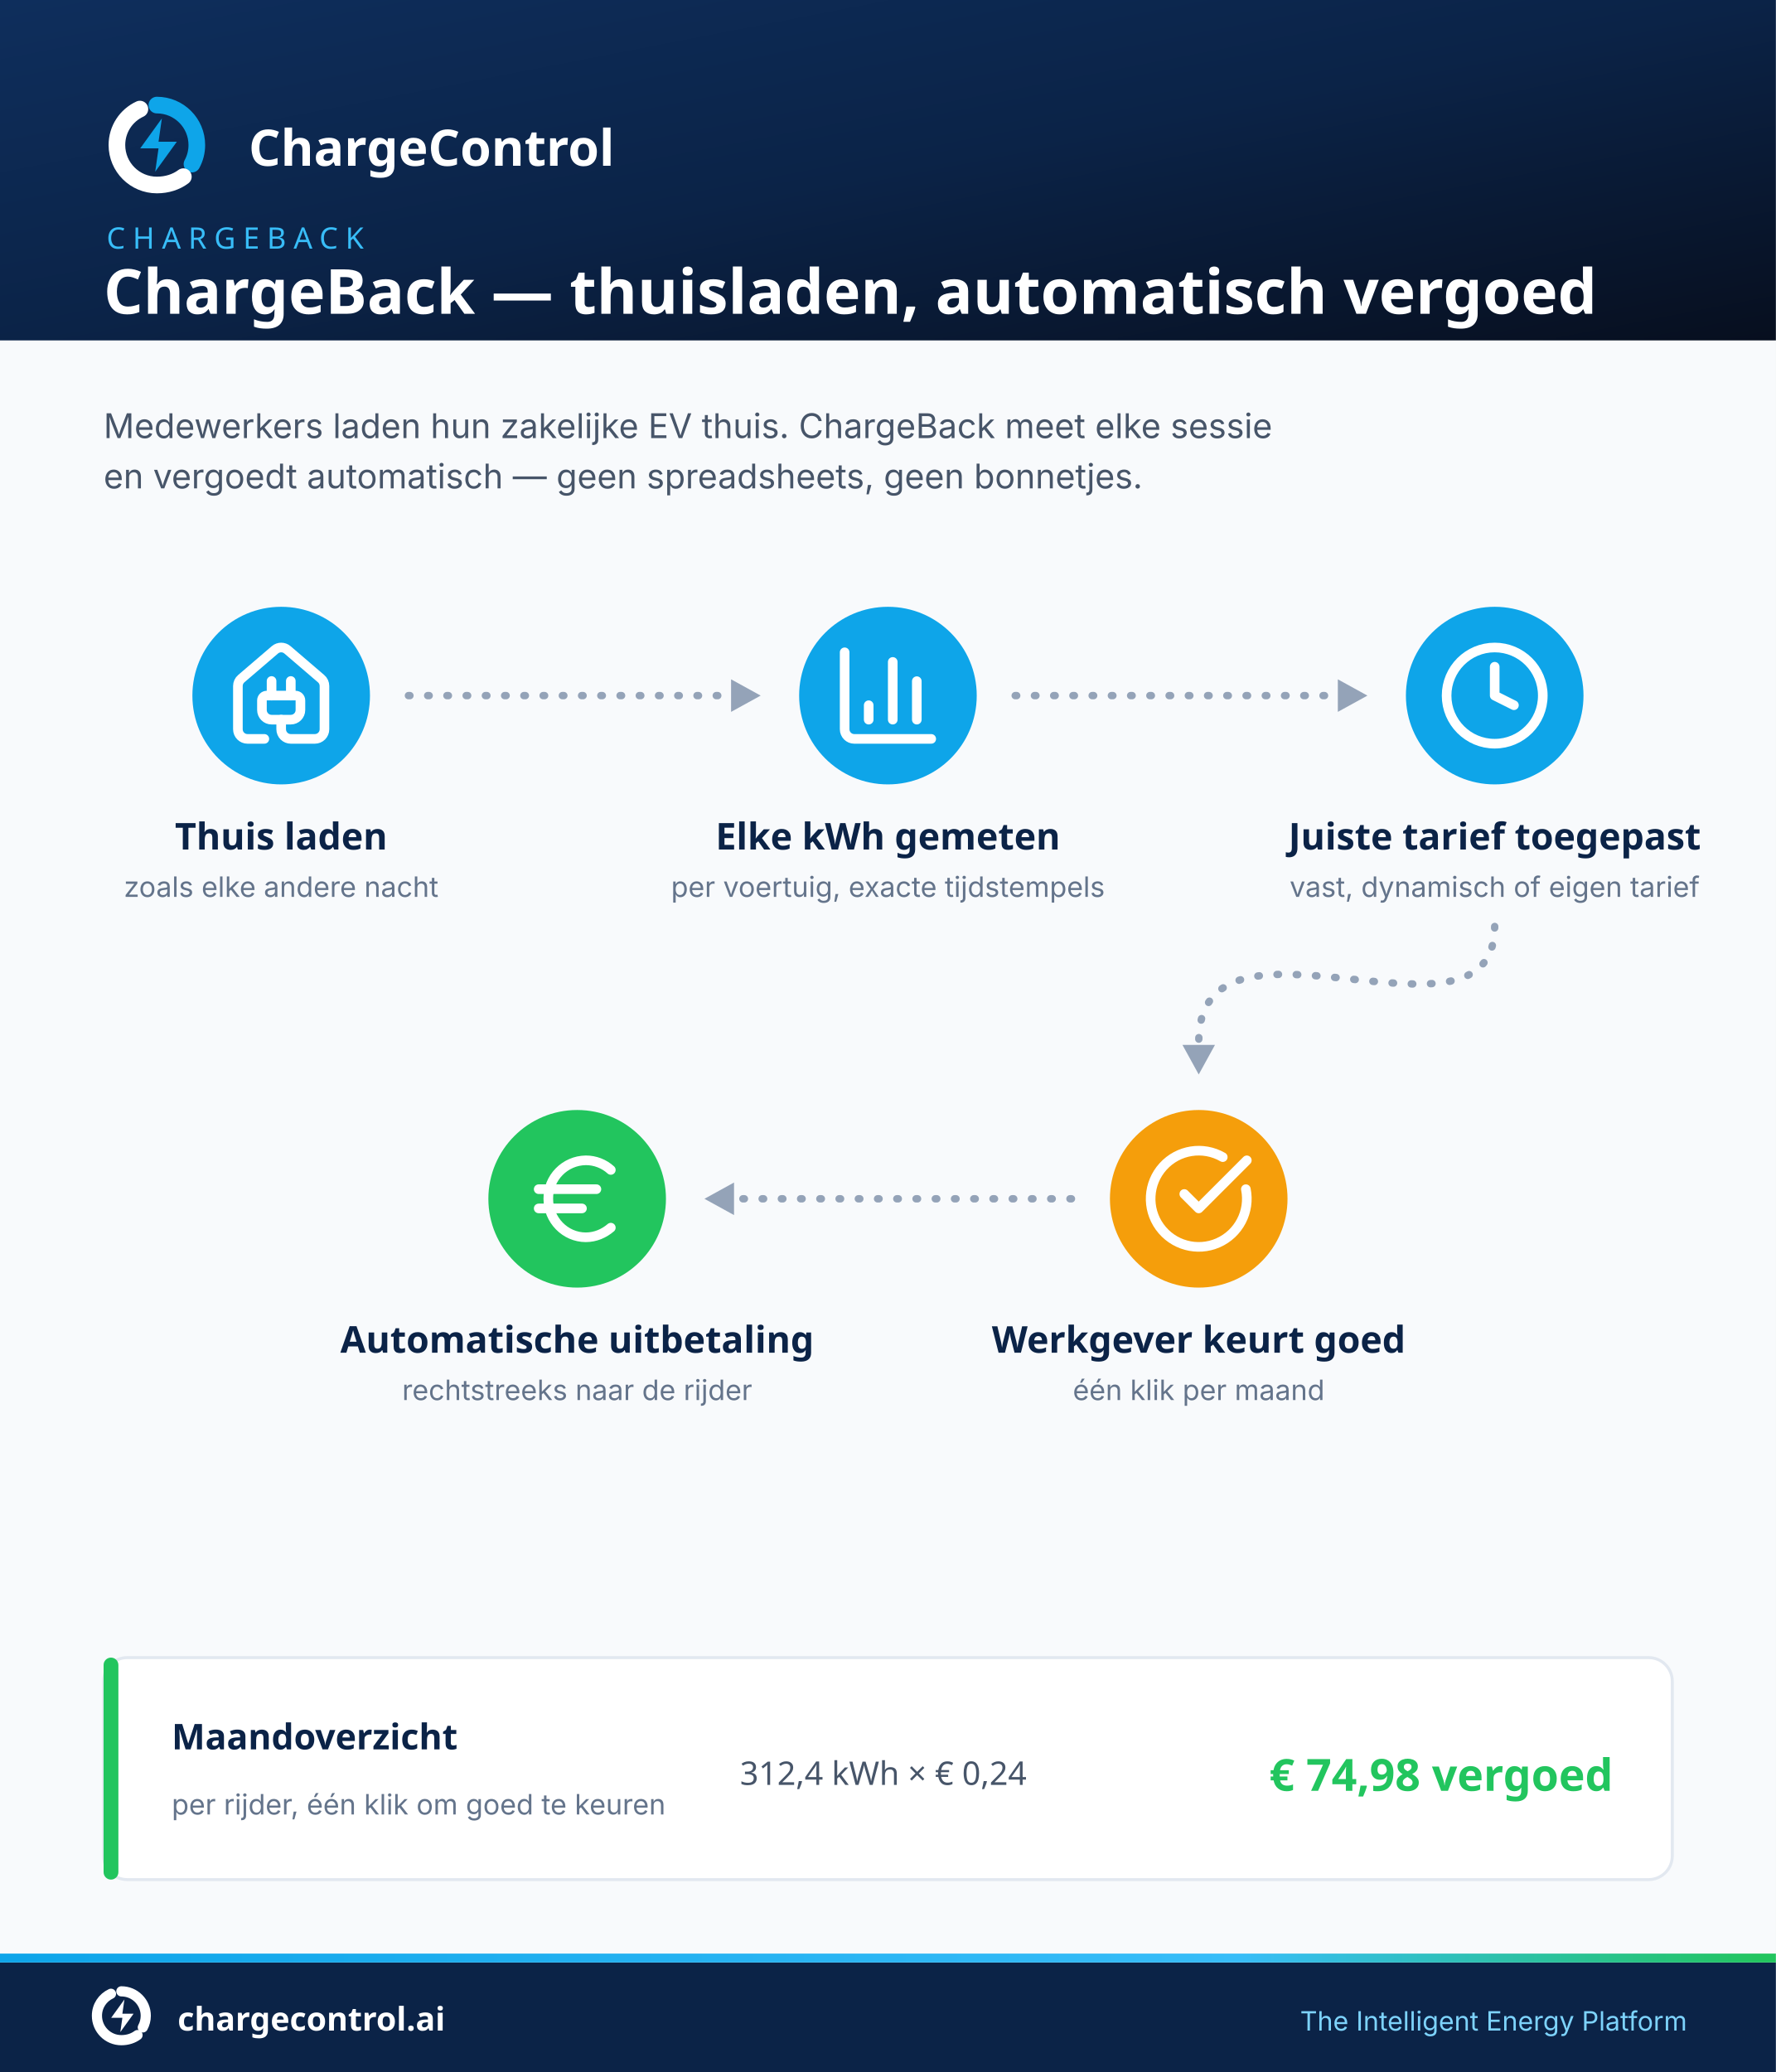
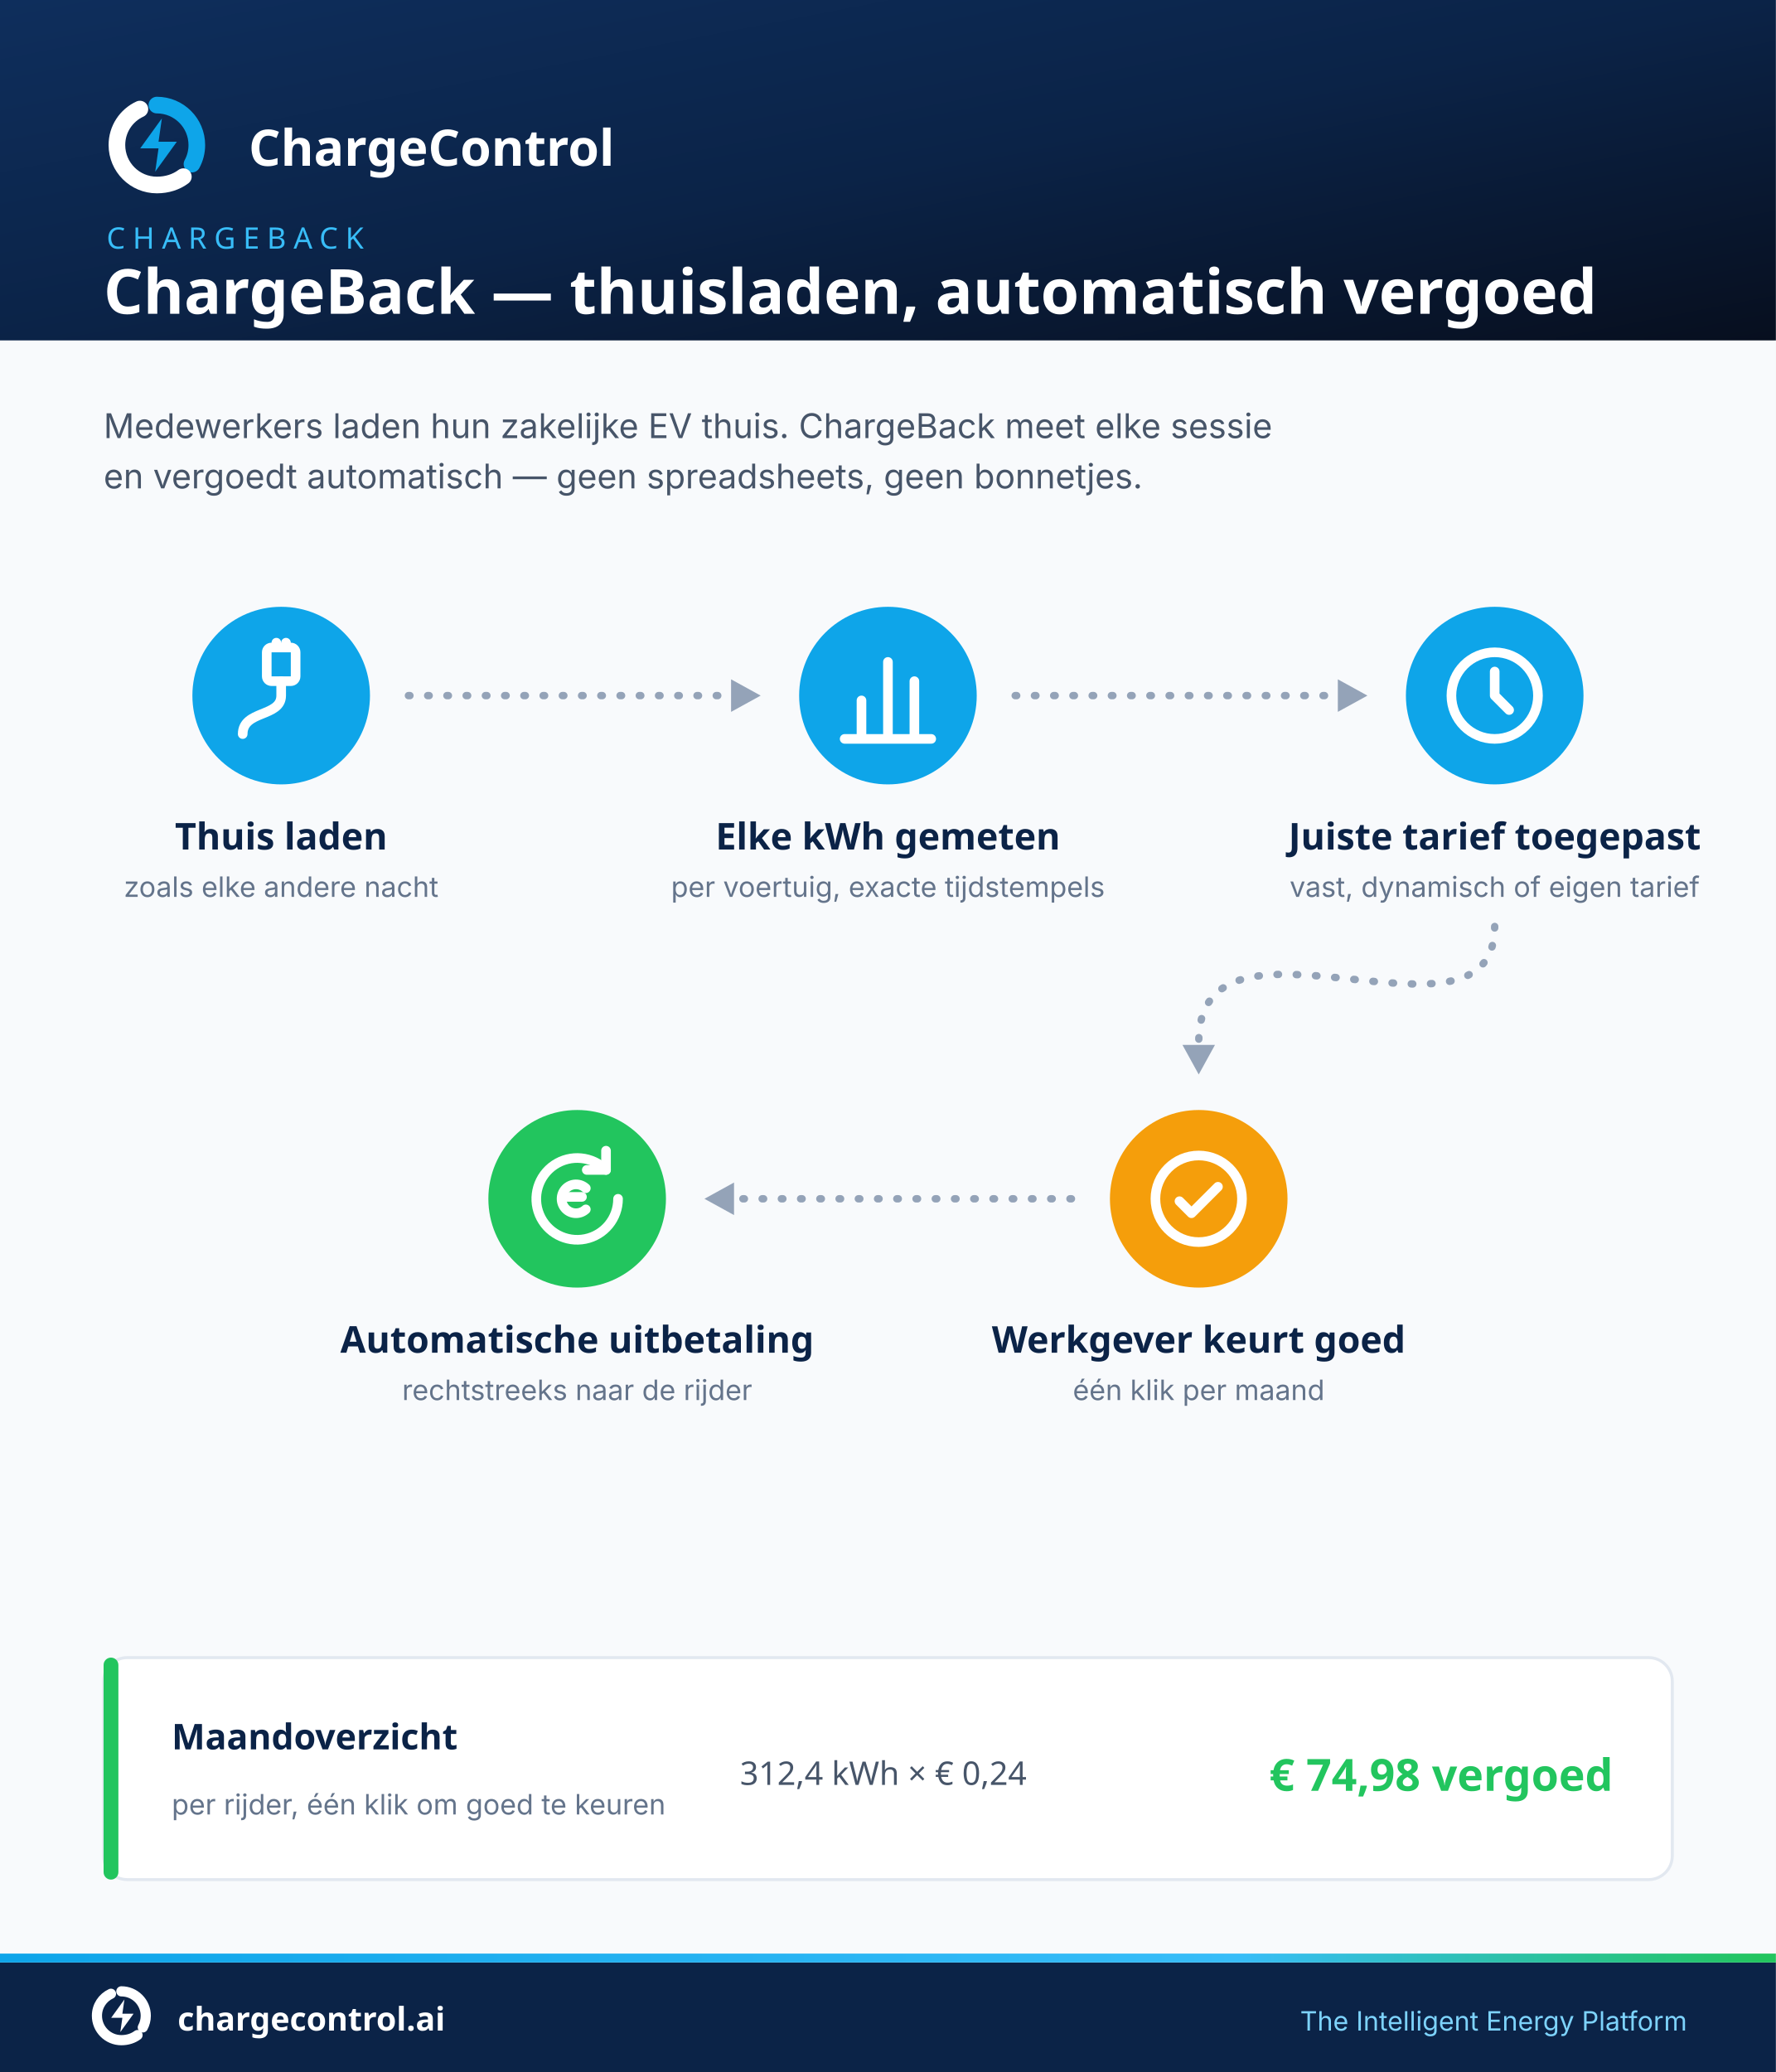
<svg xmlns="http://www.w3.org/2000/svg" viewBox="0 0 1200 1400" width="1200" height="1400">
  <defs>
    <linearGradient id="bgNavy" x1="0%" y1="0%" x2="100%" y2="100%">
      <stop offset="0%" stop-color="#0E2E5C" />
      <stop offset="50%" stop-color="#0B2347" />
      <stop offset="100%" stop-color="#070F1F" />
    </linearGradient>
    <linearGradient id="bgCyan" x1="0%" y1="0%" x2="100%" y2="100%">
      <stop offset="0%" stop-color="#38BDF8" />
      <stop offset="45%" stop-color="#0EA5E9" />
      <stop offset="100%" stop-color="#0B2347" />
    </linearGradient>
    <linearGradient id="bgGreen" x1="0%" y1="0%" x2="100%" y2="100%">
      <stop offset="0%" stop-color="#134E4A" />
      <stop offset="50%" stop-color="#0B2F47" />
      <stop offset="100%" stop-color="#070F1F" />
    </linearGradient>
    <linearGradient id="beam" x1="0%" y1="0%" x2="100%" y2="0%">
      <stop offset="0%" stop-color="#0EA5E9" stop-opacity="0" />
      <stop offset="50%" stop-color="#0EA5E9" stop-opacity="0.35" />
      <stop offset="100%" stop-color="#0EA5E9" stop-opacity="0" />
    </linearGradient>
    <linearGradient id="bar" x1="0%" y1="0%" x2="100%" y2="0%">
      <stop offset="0%" stop-color="#0EA5E9" />
      <stop offset="70%" stop-color="#38BDF8" />
      <stop offset="100%" stop-color="#22C55E" />
    </linearGradient>
    <linearGradient id="curveFill" x1="0%" y1="0%" x2="0%" y2="100%">
      <stop offset="0%" stop-color="#0EA5E9" stop-opacity="0.35" />
      <stop offset="100%" stop-color="#0EA5E9" stop-opacity="0" />
    </linearGradient>
    <linearGradient id="euroFill" x1="0%" y1="0%" x2="0%" y2="100%">
      <stop offset="0%" stop-color="#22C55E" stop-opacity="0.30" />
      <stop offset="100%" stop-color="#22C55E" stop-opacity="0" />
    </linearGradient>
  </defs>
  <rect width="1200" height="1400" fill="#F8FAFC" />
  <rect width="1200" height="230" fill="url(#bgNavy)" />
  <g transform="translate(70,62) scale(2.25)" opacity="1">
    <path d="M16 4C22.627 4 28 9.373 28 16C28 18.068 27.476 20.012 26.545 21.716" stroke="#0EA5E9" stroke-width="5" stroke-linecap="round" fill="none" />
    <path d="M23.95 25.5C21.84 27.08 19.1 28 16 28C9.373 28 4 22.627 4 16C4 11.2 6.8 7.1 10.9 5.2" stroke="#FFFFFF" stroke-width="5" stroke-linecap="round" fill="none" />
    <path d="M17.5 8L11 17h5.5l-1 7L22 15h-5.5l1-7z" fill="#0EA5E9" />
  </g>
  <text x="168" y="112" font-family="Outfit" font-weight="600" font-size="34" fill="#FFFFFF">ChargeControl</text>
  <text x="72" y="168" font-family="Outfit" font-weight="500" font-size="20" letter-spacing="5" fill="#38BDF8">CHARGEBACK</text>
  <text x="70" y="212" font-family="Outfit" font-weight="700" font-size="42" fill="#FFFFFF">ChargeBack — thuisladen, automatisch vergoed</text>
  <text x="70" y="296" font-family="Inter" font-size="23" fill="#475569">Medewerkers laden hun zakelijke EV thuis. ChargeBack meet elke sessie</text>
  <text x="70" y="330" font-family="Inter" font-size="23" fill="#475569">en vergoedt automatisch — geen spreadsheets, geen bonnetjes.</text>
  <line x1="276" y1="470" x2="498" y2="470" stroke="#94A3B8" stroke-width="5" stroke-linecap="round" stroke-dasharray="1 12" />
  <path d="M514 470 l-20 -11 v22 z" fill="#94A3B8" />
  <line x1="686" y1="470" x2="908" y2="470" stroke="#94A3B8" stroke-width="5" stroke-linecap="round" stroke-dasharray="1 12" />
  <path d="M924 470 l-20 -11 v22 z" fill="#94A3B8" />
  <path d="M1010 626 C 1010 720, 810 600, 810 704" stroke="#94A3B8" stroke-width="5" fill="none" stroke-linecap="round" stroke-dasharray="1 12" />
  <path d="M810 726 l-11 -20 h22 z" fill="#94A3B8" />
  <line x1="724" y1="810" x2="492" y2="810" stroke="#94A3B8" stroke-width="5" stroke-linecap="round" stroke-dasharray="1 12" />
  <path d="M476 810 l20 -11 v22 z" fill="#94A3B8" />
  <circle cx="190" cy="470" r="60" fill="#0EA5E9" />
  <g transform="translate(151,431) scale(3.25)">
-     <path d="M10 12V8.964" fill="none" stroke="#FFFFFF" stroke-width="2" stroke-linecap="round" stroke-linejoin="round" />
-     <path d="M14 12V8.964" fill="none" stroke="#FFFFFF" stroke-width="2" stroke-linecap="round" stroke-linejoin="round" />
-     <path d="M15 12a1 1 0 0 1 1 1v2a2 2 0 0 1-2 2h-4a2 2 0 0 1-2-2v-2a1 1 0 0 1 1-1z" fill="none" stroke="#FFFFFF" stroke-width="2" stroke-linecap="round" stroke-linejoin="round" />
-     <path d="M8.5 21H5a2 2 0 0 1-2-2v-9a2 2 0 0 1 .709-1.528l7-5.999a2 2 0 0 1 2.582 0l7 5.999A2 2 0 0 1 21 10v9a2 2 0 0 1-2 2h-5a2 2 0 0 1-2-2v-2" fill="none" stroke="#FFFFFF" stroke-width="2" stroke-linecap="round" stroke-linejoin="round" />
+     <rect x="9" y="2" width="6" height="7" rx="1" fill="none" stroke="#FFFFFF" stroke-width="2" stroke-linecap="round" stroke-linejoin="round" />
+     <line x1="11" y1="2" x2="11" y2="1" fill="none" stroke="#FFFFFF" stroke-width="2" stroke-linecap="round" stroke-linejoin="round" />
+     <line x1="13" y1="2" x2="13" y2="1" fill="none" stroke="#FFFFFF" stroke-width="2" stroke-linecap="round" stroke-linejoin="round" />
+     <path d="M12 9v3c0 4.5-8 3-8 8" fill="none" stroke="#FFFFFF" stroke-width="2" stroke-linecap="round" stroke-linejoin="round" />
  </g>
  <text x="190" y="574" text-anchor="middle" font-family="Outfit" font-weight="600" font-size="25" fill="#0B2347">Thuis laden</text>
  <text x="190" y="606" text-anchor="middle" font-family="Inter" font-size="19" fill="#64748B">zoals elke andere nacht</text>
  <circle cx="600" cy="470" r="60" fill="#0EA5E9" />
  <g transform="translate(561,431) scale(3.25)">
-     <path d="M3 3v16a2 2 0 0 0 2 2h16" fill="none" stroke="#FFFFFF" stroke-width="2" stroke-linecap="round" stroke-linejoin="round" />
-     <path d="M18 17V9" fill="none" stroke="#FFFFFF" stroke-width="2" stroke-linecap="round" stroke-linejoin="round" />
-     <path d="M13 17V5" fill="none" stroke="#FFFFFF" stroke-width="2" stroke-linecap="round" stroke-linejoin="round" />
-     <path d="M8 17v-3" fill="none" stroke="#FFFFFF" stroke-width="2" stroke-linecap="round" stroke-linejoin="round" />
+     <line x1="3" y1="21" x2="21" y2="21" fill="none" stroke="#FFFFFF" stroke-width="2" stroke-linecap="round" stroke-linejoin="round" />
+     <line x1="6.5" y1="20" x2="6.5" y2="13" fill="none" stroke="#FFFFFF" stroke-width="2" stroke-linecap="round" stroke-linejoin="round" />
+     <line x1="12" y1="20" x2="12" y2="5" fill="none" stroke="#FFFFFF" stroke-width="2" stroke-linecap="round" stroke-linejoin="round" />
+     <line x1="17.5" y1="20" x2="17.5" y2="9" fill="none" stroke="#FFFFFF" stroke-width="2" stroke-linecap="round" stroke-linejoin="round" />
  </g>
  <text x="600" y="574" text-anchor="middle" font-family="Outfit" font-weight="600" font-size="25" fill="#0B2347">Elke kWh gemeten</text>
  <text x="600" y="606" text-anchor="middle" font-family="Inter" font-size="19" fill="#64748B">per voertuig, exacte tijdstempels</text>
  <circle cx="1010" cy="470" r="60" fill="#0EA5E9" />
  <g transform="translate(971,431) scale(3.25)">
-     <circle cx="12" cy="12" r="10" fill="none" stroke="#FFFFFF" stroke-width="2" stroke-linecap="round" stroke-linejoin="round" />
-     <polyline points="12 6 12 12 16 14" fill="none" stroke="#FFFFFF" stroke-width="2" stroke-linecap="round" stroke-linejoin="round" />
+     <circle cx="12" cy="12" r="9" fill="none" stroke="#FFFFFF" stroke-width="2" stroke-linecap="round" stroke-linejoin="round" />
+     <path d="M12 7v5l3 3" fill="none" stroke="#FFFFFF" stroke-width="2" stroke-linecap="round" stroke-linejoin="round" />
  </g>
  <text x="1010" y="574" text-anchor="middle" font-family="Outfit" font-weight="600" font-size="25" fill="#0B2347">Juiste tarief toegepast</text>
  <text x="1010" y="606" text-anchor="middle" font-family="Inter" font-size="19" fill="#64748B">vast, dynamisch of eigen tarief</text>
  <circle cx="810" cy="810" r="60" fill="#F59E0B" />
  <g transform="translate(771,771) scale(3.25)">
-     <path d="M21.801 10A10 10 0 1 1 17 3.335" fill="none" stroke="#FFFFFF" stroke-width="2" stroke-linecap="round" stroke-linejoin="round" />
-     <path d="m9 11 3 3L22 4" fill="none" stroke="#FFFFFF" stroke-width="2" stroke-linecap="round" stroke-linejoin="round" />
+     <circle cx="12" cy="12" r="9" fill="none" stroke="#FFFFFF" stroke-width="2" stroke-linecap="round" stroke-linejoin="round" />
+     <path d="m8 12.5 2.5 2.5 5.5-5.5" fill="none" stroke="#FFFFFF" stroke-width="2" stroke-linecap="round" stroke-linejoin="round" />
  </g>
  <text x="810" y="914" text-anchor="middle" font-family="Outfit" font-weight="600" font-size="25" fill="#0B2347">Werkgever keurt goed</text>
  <text x="810" y="946" text-anchor="middle" font-family="Inter" font-size="19" fill="#64748B">één klik per maand</text>
  <circle cx="390" cy="810" r="60" fill="#22C55E" />
  <g transform="translate(351,771) scale(3.25)">
-     <path d="M4 10h12" fill="none" stroke="#FFFFFF" stroke-width="2" stroke-linecap="round" stroke-linejoin="round" />
-     <path d="M4 14h9" fill="none" stroke="#FFFFFF" stroke-width="2" stroke-linecap="round" stroke-linejoin="round" />
-     <path d="M19 6a7.7 7.7 0 0 0-5.2-2A7.9 7.9 0 0 0 6 12c0 4.4 3.5 8 7.8 8 2 0 3.8-.8 5.2-2" fill="none" stroke="#FFFFFF" stroke-width="2" stroke-linecap="round" stroke-linejoin="round" />
+     <path d="M20.5 12A8.5 8.5 0 1 1 18 6" fill="none" stroke="#FFFFFF" stroke-width="2" stroke-linecap="round" stroke-linejoin="round" />
+     <path d="M18 2v4h-4" fill="none" stroke="#FFFFFF" stroke-width="2" stroke-linecap="round" stroke-linejoin="round" />
+     <path d="M13.8 9.8a3 3 0 1 0 0 4.4" fill="none" stroke="#FFFFFF" stroke-width="2" stroke-linecap="round" stroke-linejoin="round" />
+     <line x1="9.5" y1="11.6" x2="13" y2="11.6" fill="none" stroke="#FFFFFF" stroke-width="2" stroke-linecap="round" stroke-linejoin="round" />
  </g>
  <text x="390" y="914" text-anchor="middle" font-family="Outfit" font-weight="600" font-size="25" fill="#0B2347">Automatische uitbetaling</text>
  <text x="390" y="946" text-anchor="middle" font-family="Inter" font-size="19" fill="#64748B">rechtstreeks naar de rijder</text>
  <rect x="70" y="1120" width="1060" height="150" rx="16" fill="#FFFFFF" stroke="#E2E8F0" stroke-width="2" />
  <rect x="70" y="1120" width="10" height="150" rx="5" fill="#22C55E" />
  <text x="116" y="1182" font-family="Outfit" font-weight="600" font-size="24" fill="#0B2347">Maandoverzicht</text>
  <text x="116" y="1226" font-family="Inter" font-size="19" fill="#64748B">per rijder, één klik om goed te keuren</text>
  <text x="500" y="1206" font-family="JetBrains Mono" font-size="22" fill="#475569">312,4 kWh × € 0,24</text>
  <text x="1090" y="1210" text-anchor="end" font-family="JetBrains Mono" font-weight="600" font-size="30" fill="#22C55E">€ 74,98 vergoed</text>
  <rect y="1326" width="1200" height="74" fill="#0B2347" />
  <g transform="translate(60,1340) scale(1.375)" opacity="1">
    <path d="M16 4C22.627 4 28 9.373 28 16C28 18.068 27.476 20.012 26.545 21.716" stroke="#FFFFFF" stroke-width="5" stroke-linecap="round" fill="none" />
    <path d="M23.95 25.5C21.84 27.08 19.1 28 16 28C9.373 28 4 22.627 4 16C4 11.2 6.8 7.1 10.9 5.2" stroke="#FFFFFF" stroke-width="5" stroke-linecap="round" fill="none" />
    <path d="M17.5 8L11 17h5.5l-1 7L22 15h-5.5l1-7z" fill="#FFFFFF" />
  </g>
  <text x="120" y="1372" font-family="Outfit" font-weight="600" font-size="22" fill="#FFFFFF">chargecontrol.ai</text>
  <text x="1140" y="1372" text-anchor="end" font-family="Inter" font-size="18" fill="#7DD3FC">The Intelligent Energy Platform</text>
  <rect y="1320" width="1200" height="6" fill="url(#bar)" />
</svg>
